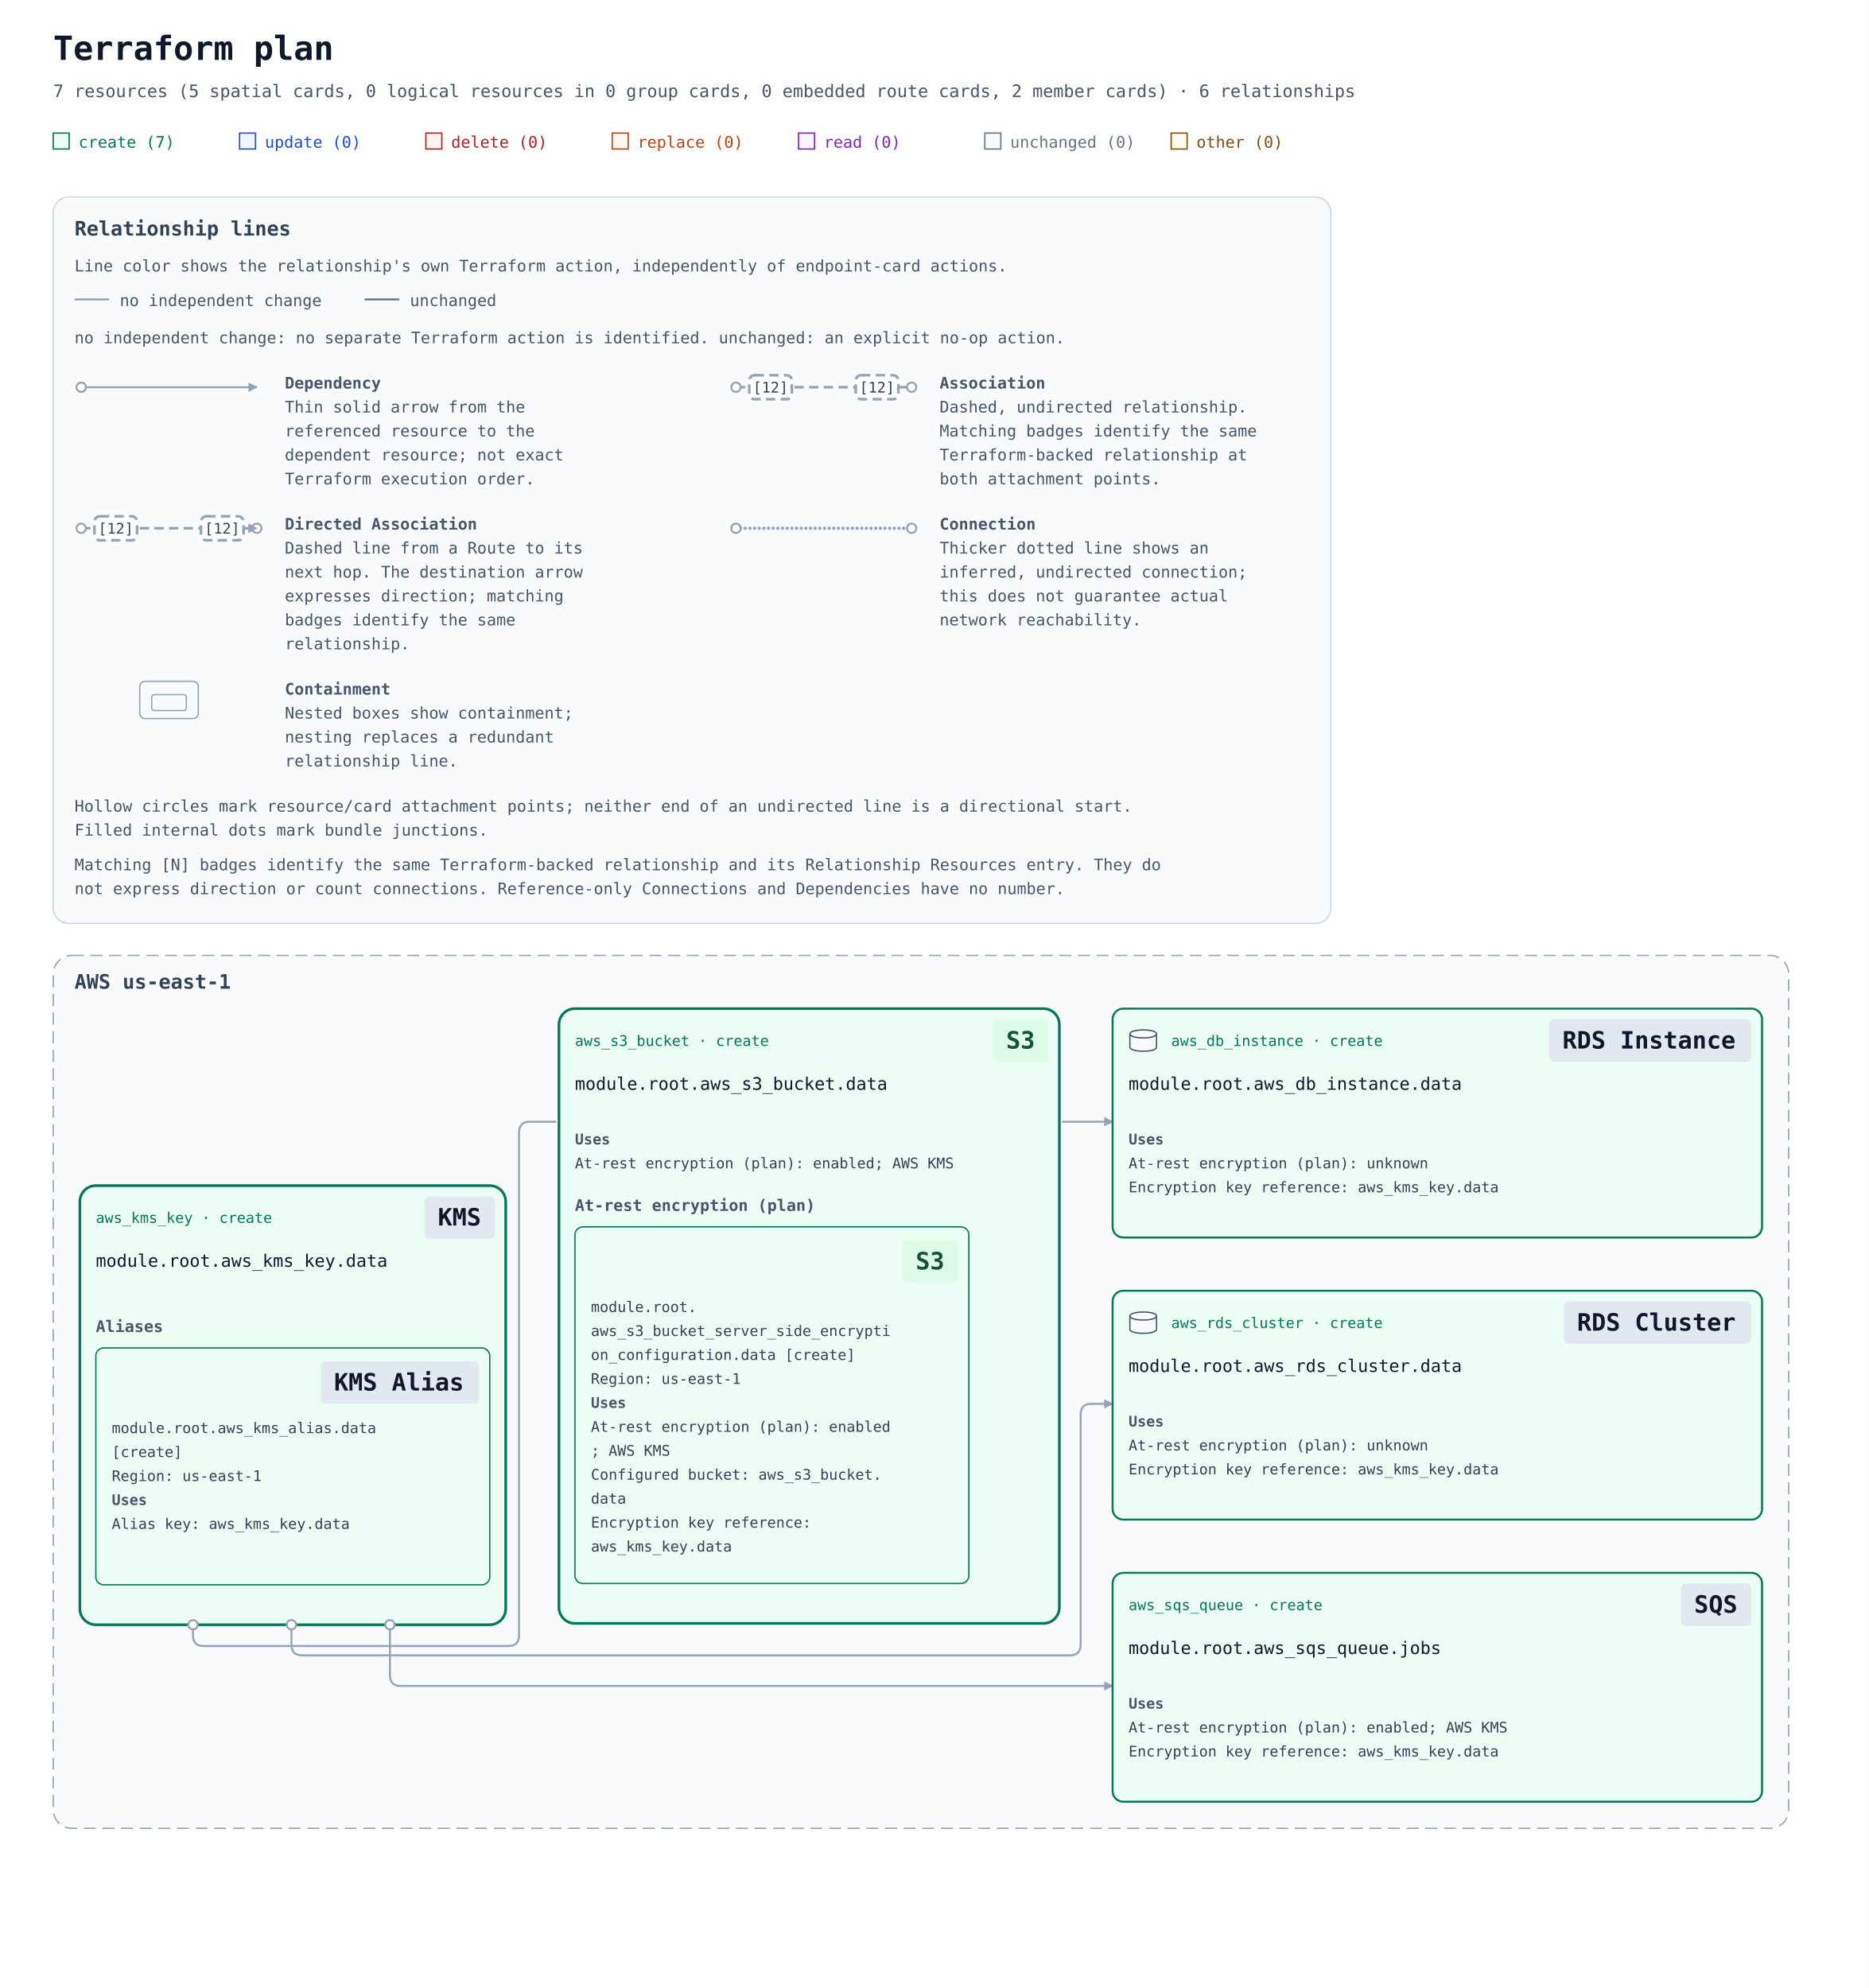
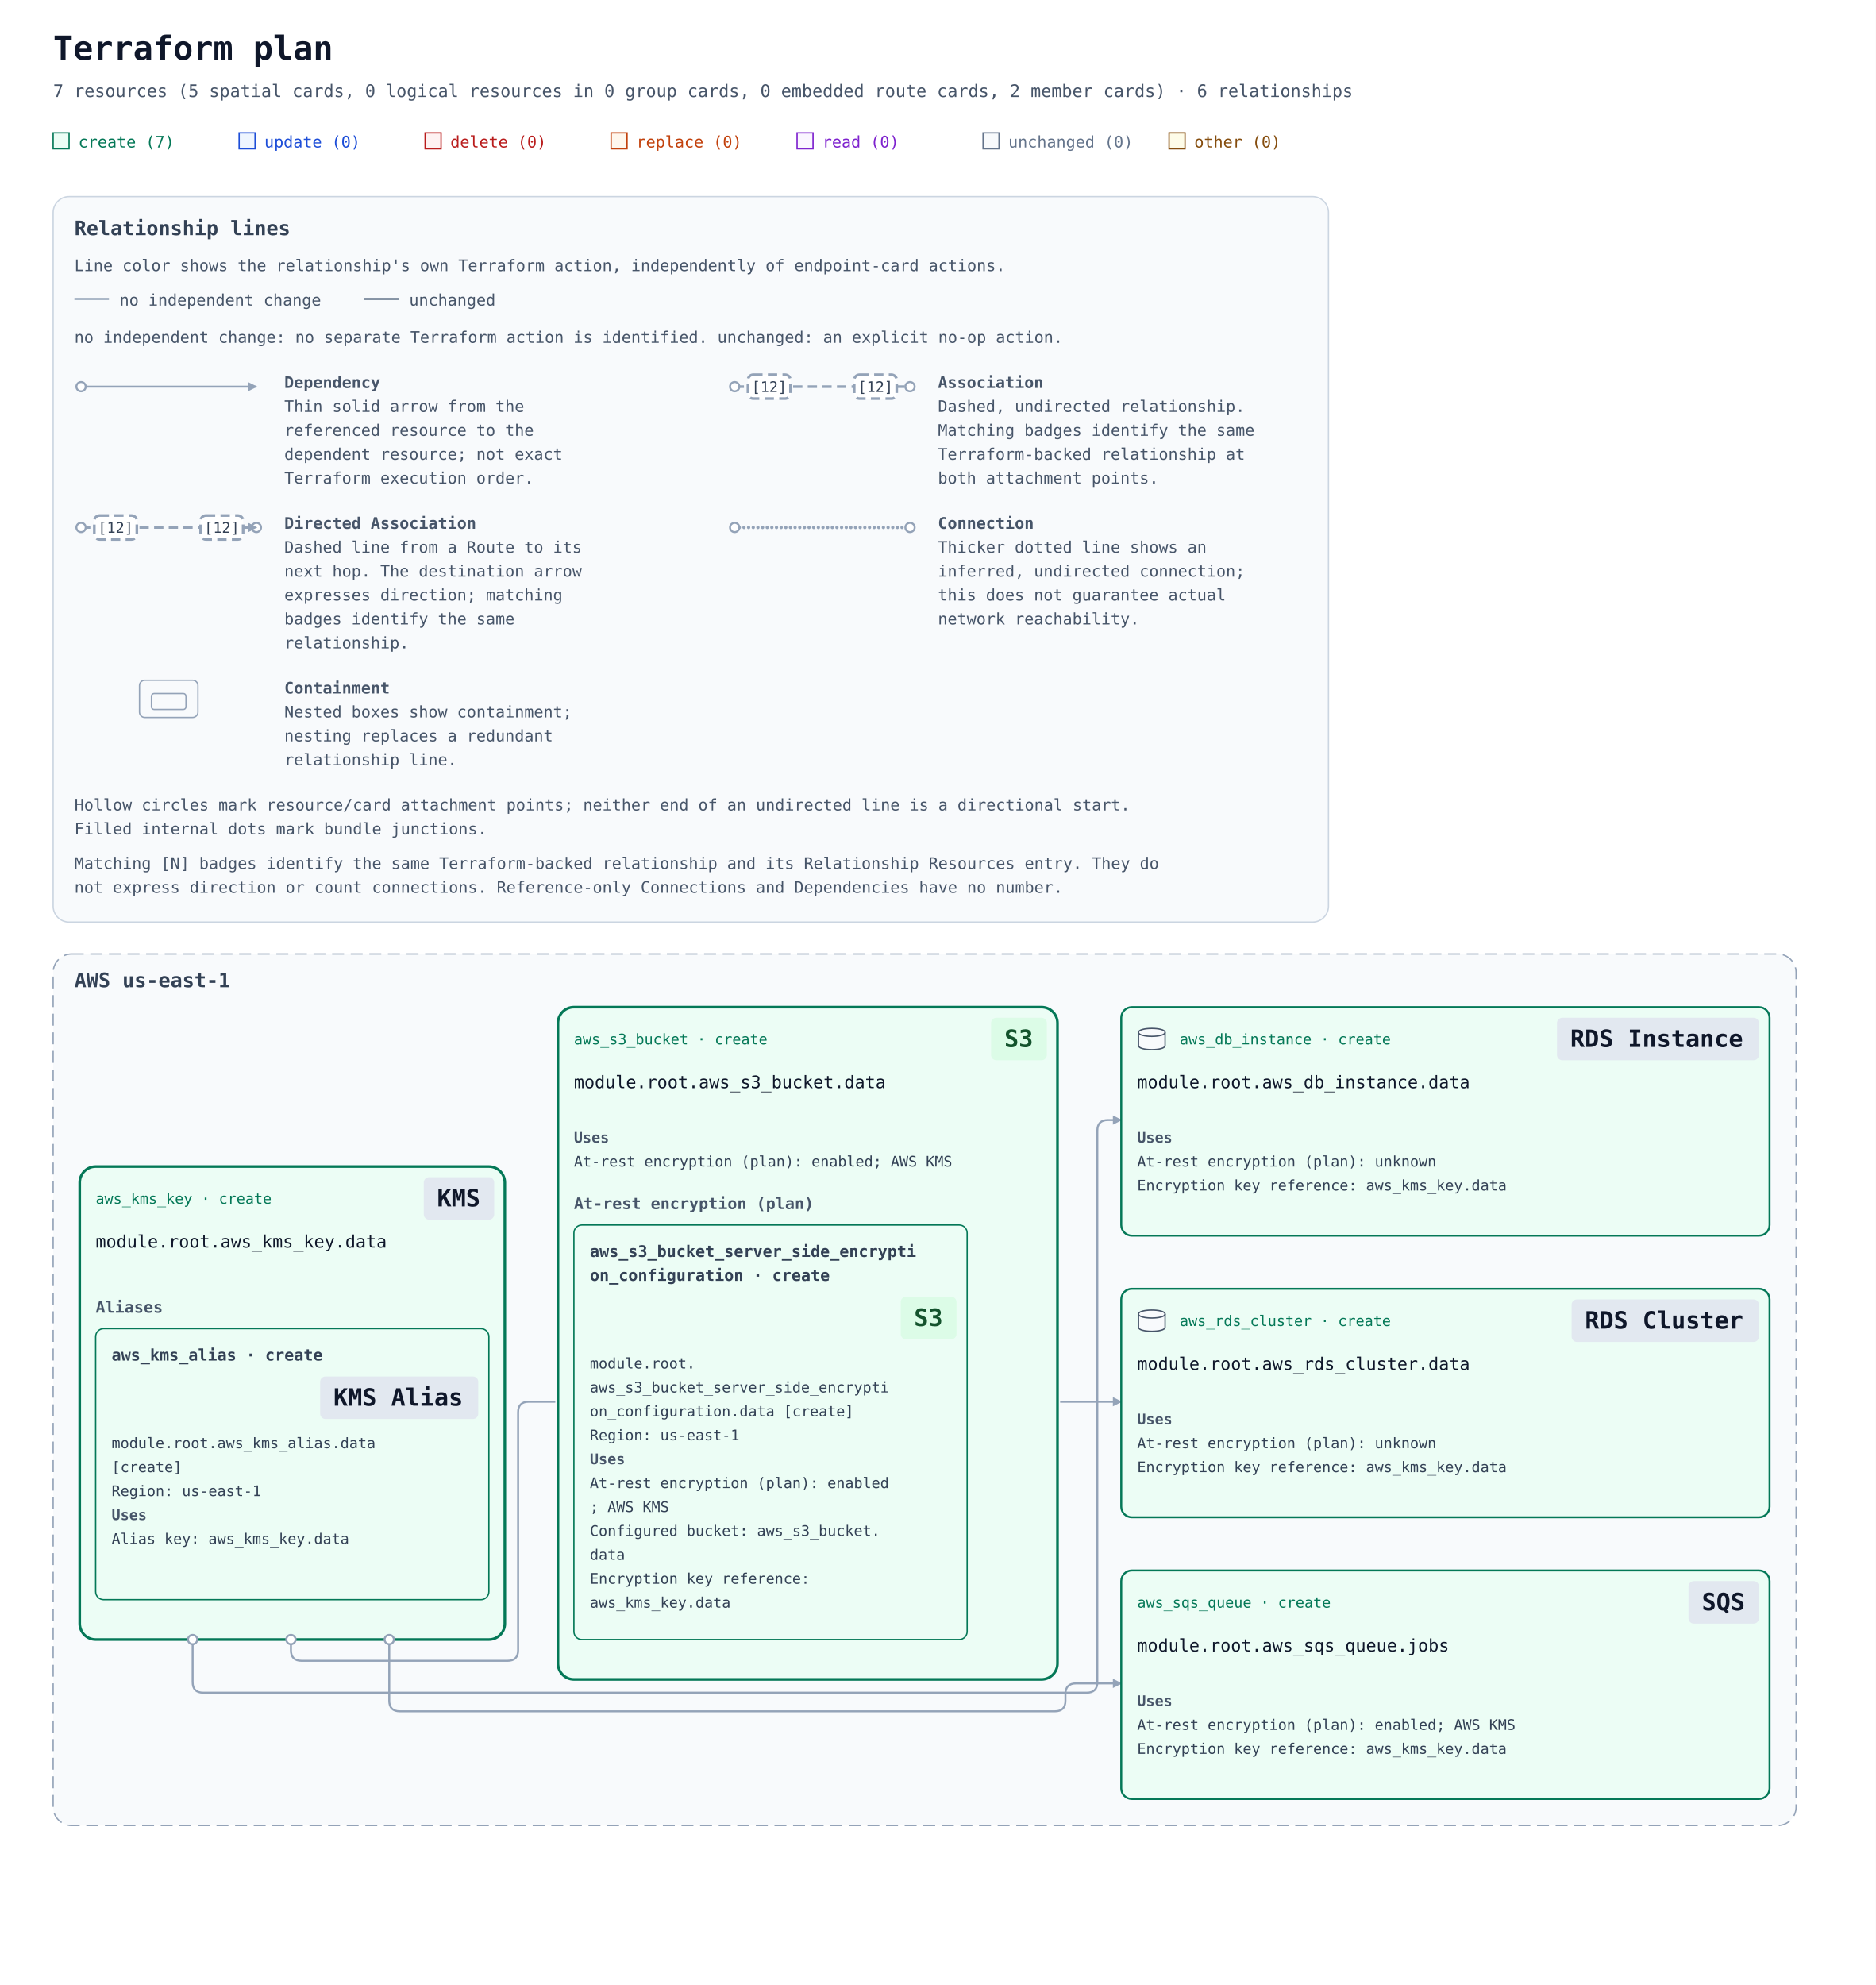
- <svg xmlns="http://www.w3.org/2000/svg" width="1404" height="1494" viewBox="0 0 1404 1494" role="img" aria-labelledby="title description">
+ <svg xmlns="http://www.w3.org/2000/svg" width="1412" height="1494" viewBox="0 0 1412 1494" role="img" aria-labelledby="title description">
  <defs>
    <marker id="arrow" viewBox="0 0 10 10" refX="9" refY="5" markerWidth="7" markerHeight="7" markerUnits="userSpaceOnUse" orient="auto-start-reverse">
      <path d="M 0 0 L 10 5 L 0 10 z" fill="#94a3b8" />
    </marker>
-     <mask id="container-occlusion-0" maskUnits="userSpaceOnUse" maskContentUnits="userSpaceOnUse" x="0" y="0" width="1404" height="936" style="mask-type:luminance">
-       <rect width="1404" height="936" fill="white" />
-       <rect data-occluder="resource-6177735f73335f6275636b65742e64617461-current" x="418" y="198" width="380" height="466" rx="14" fill="black" />
+     <mask id="container-occlusion-0" maskUnits="userSpaceOnUse" maskContentUnits="userSpaceOnUse" x="0" y="0" width="1412" height="936" style="mask-type:luminance">
+       <rect width="1412" height="936" fill="white" />
+       <rect data-occluder="resource-6177735f73335f6275636b65742e64617461-current" x="418" y="198" width="380" height="510" rx="14" fill="black" />
    </mask>
  </defs>
  <rect width="100%" height="100%" fill="#ffffff" />
  <g font-family="ui-monospace, SFMono-Regular, Consolas, monospace">
    <text x="40" y="45" font-size="25" font-weight="700" fill="#0f172a">Terraform plan</text>
    <text x="40" y="73" font-size="13" fill="#475569">7 resources (5 spatial cards, 0 logical resources in 0 group cards, 0 embedded route cards, 2 member cards) · 6 relationships</text>
    <rect x="40" y="100" width="12" height="12" fill="#ecfdf5" stroke="#047857" />
    <text x="59" y="111" font-size="12" fill="#047857">create (7)</text>
    <rect x="180" y="100" width="12" height="12" fill="#eff6ff" stroke="#1d4ed8" />
    <text x="199" y="111" font-size="12" fill="#1d4ed8">update (0)</text>
    <rect x="320" y="100" width="12" height="12" fill="#fef2f2" stroke="#b91c1c" />
    <text x="339" y="111" font-size="12" fill="#b91c1c">delete (0)</text>
    <rect x="460" y="100" width="12" height="12" fill="#fff7ed" stroke="#c2410c" />
    <text x="479" y="111" font-size="12" fill="#c2410c">replace (0)</text>
    <rect x="600" y="100" width="12" height="12" fill="#faf5ff" stroke="#7e22ce" />
    <text x="619" y="111" font-size="12" fill="#7e22ce">read (0)</text>
    <rect x="740" y="100" width="12" height="12" fill="#f8fafc" stroke="#64748b" />
    <text x="759" y="111" font-size="12" fill="#64748b">unchanged (0)</text>
    <rect x="880" y="100" width="12" height="12" fill="#fefce8" stroke="#854d0e" />
    <text x="899" y="111" font-size="12" fill="#854d0e">other (0)</text>
    <g id="relationship-legend" font-size="12" fill="#475569" transform="translate(40 148)">
      <rect width="960" height="546" rx="12" fill="#f8fafc" stroke="#cbd5e1" />
      <text x="16" y="29" font-size="15" font-weight="700" fill="#334155">Relationship lines</text>
      <text x="16" y="56">Line color shows the relationship's own Terraform action, independently of endpoint-card actions.</text>
      <path data-legend-action="none" d="M 16 77 H 42" fill="none" stroke="#94a3b8" stroke-width="1.5" />
      <text x="50" y="82">no independent change</text>
      <path data-legend-action="unchanged" d="M 234 77 H 260" fill="none" stroke="#64748b" stroke-width="1.5" />
      <text x="268" y="82">unchanged</text>
      <text x="16" y="110">no independent change: no separate Terraform action is identified. unchanged: an explicit no-op action.</text>
      <g data-legend-entry="dependency" transform="translate(0 132)">
        <g data-legend-sample="dependency">
          <path data-legend-kind="dependency" data-directionality="directed" d="M 21 11 H 153" fill="none" stroke="#94a3b8" stroke-width="1.5" marker-end="url(#arrow)" />
          <circle data-legend-endpoint="source" cx="21" cy="11" r="3.5" fill="#ffffff" stroke="#94a3b8" stroke-width="1.5" />
        </g>
        <text x="174" y="12" font-weight="700">Dependency</text>
        <text x="174" y="30">Thin solid arrow from the</text>
        <text x="174" y="48">referenced resource to the</text>
        <text x="174" y="66">dependent resource; not exact</text>
        <text x="174" y="84">Terraform execution order.</text>
      </g>
      <g data-legend-entry="association" transform="translate(492 132)">
        <g data-legend-sample="association">
          <path data-legend-kind="association" data-directionality="undirected" d="M 21 11 H 153" fill="none" stroke="#94a3b8" stroke-width="2" stroke-dasharray="7 4" />
          <circle data-legend-endpoint="source" cx="21" cy="11" r="3.5" fill="#ffffff" stroke="#94a3b8" stroke-width="1.5" />
          <circle data-legend-endpoint="target" cx="153" cy="11" r="3.5" fill="#ffffff" stroke="#94a3b8" stroke-width="1.5" />
          <g data-legend-badge="source">
            <rect x="31" y="2" width="32" height="18" rx="4" fill="#ffffff" stroke="#94a3b8" stroke-width="2" stroke-dasharray="7 4" />
            <text x="47" y="15" text-anchor="middle" font-size="11" fill="#334155">[12]</text>
          </g>
          <g data-legend-badge="target">
            <rect x="111" y="2" width="32" height="18" rx="4" fill="#ffffff" stroke="#94a3b8" stroke-width="2" stroke-dasharray="7 4" />
            <text x="127" y="15" text-anchor="middle" font-size="11" fill="#334155">[12]</text>
          </g>
        </g>
        <text x="174" y="12" font-weight="700">Association</text>
        <text x="174" y="30">Dashed, undirected relationship.</text>
        <text x="174" y="48">Matching badges identify the same</text>
        <text x="174" y="66">Terraform-backed relationship at</text>
        <text x="174" y="84">both attachment points.</text>
      </g>
      <g data-legend-entry="directed-association" transform="translate(0 238)">
        <g data-legend-sample="directed-association">
          <path data-legend-kind="directed-association" data-directionality="directed" d="M 21 11 H 153" fill="none" stroke="#94a3b8" stroke-width="2" stroke-dasharray="7 4" marker-end="url(#arrow)" />
          <circle data-legend-endpoint="source" cx="21" cy="11" r="3.5" fill="#ffffff" stroke="#94a3b8" stroke-width="1.5" />
          <circle data-legend-endpoint="target" cx="153" cy="11" r="3.5" fill="#ffffff" stroke="#94a3b8" stroke-width="1.5" />
          <path data-legend-arrow="true" d="M 146.7 7.5 L 153.7 11 L 146.7 14.5 Z" fill="#94a3b8" />
          <g data-legend-badge="source">
            <rect x="31" y="2" width="32" height="18" rx="4" fill="#ffffff" stroke="#94a3b8" stroke-width="2" stroke-dasharray="7 4" />
            <text x="47" y="15" text-anchor="middle" font-size="11" fill="#334155">[12]</text>
          </g>
          <g data-legend-badge="target">
            <rect x="111" y="2" width="32" height="18" rx="4" fill="#ffffff" stroke="#94a3b8" stroke-width="2" stroke-dasharray="7 4" />
            <text x="127" y="15" text-anchor="middle" font-size="11" fill="#334155">[12]</text>
          </g>
        </g>
        <text x="174" y="12" font-weight="700">Directed Association</text>
        <text x="174" y="30">Dashed line from a Route to its</text>
        <text x="174" y="48">next hop. The destination arrow</text>
        <text x="174" y="66">expresses direction; matching</text>
        <text x="174" y="84">badges identify the same</text>
        <text x="174" y="102">relationship.</text>
      </g>
      <g data-legend-entry="connection" transform="translate(492 238)">
        <g data-legend-sample="connection">
          <path data-legend-kind="connection" data-directionality="undirected" d="M 21 11 H 153" fill="none" stroke="#94a3b8" stroke-width="2.5" stroke-dasharray="0 3.5" stroke-linecap="round" />
          <circle data-legend-endpoint="source" cx="21" cy="11" r="3.5" fill="#ffffff" stroke="#94a3b8" stroke-width="1.5" />
          <circle data-legend-endpoint="target" cx="153" cy="11" r="3.5" fill="#ffffff" stroke="#94a3b8" stroke-width="1.5" />
        </g>
        <text x="174" y="12" font-weight="700">Connection</text>
        <text x="174" y="30">Thicker dotted line shows an</text>
        <text x="174" y="48">inferred, undirected connection;</text>
        <text x="174" y="66">this does not guarantee actual</text>
        <text x="174" y="84">network reachability.</text>
      </g>
      <g data-legend-entry="containment" transform="translate(0 362)">
        <g data-legend-sample="containment">
          <g data-legend-kind="containment" fill="none" stroke="#94a3b8">
            <rect x="65" y="2" width="44" height="28" rx="4" />
            <rect x="74" y="12" width="26" height="12" rx="2" />
          </g>
        </g>
        <text x="174" y="12" font-weight="700">Containment</text>
        <text x="174" y="30">Nested boxes show containment;</text>
        <text x="174" y="48">nesting replaces a redundant</text>
        <text x="174" y="66">relationship line.</text>
      </g>
      <text x="16" y="462">Hollow circles mark resource/card attachment points; neither end of an undirected line is a directional start.</text>
      <text x="16" y="480">Filled internal dots mark bundle junctions.</text>
      <text x="16" y="506">Matching [N] badges identify the same Terraform-backed relationship and its Relationship Resources entry. They do</text>
      <text x="16" y="524">not express direction or count connections. Reference-only Connections and Dependencies have no number.</text>
    </g>
    <g transform="translate(0 558)">
      <g data-architecture="true" transform="translate(0 0)">
        <g data-deployment-scope="true" data-scope-provider="AWS" data-region="us-east-1">
-           <rect x="40" y="160" width="1304" height="656" rx="14" fill="#f8fafc" stroke="#94a3b8" stroke-dasharray="9 5" />
+           <rect x="40" y="160" width="1312" height="656" rx="14" fill="#f8fafc" stroke="#94a3b8" stroke-dasharray="9 5" />
          <text x="56" y="185" font-size="15" font-weight="700" fill="#334155">AWS us-east-1</text>
        </g>
        <g data-member-cluster="resource-6177735f6b6d735f6b65792e64617461-current">
-           <rect x="60" y="333" width="320" height="330" rx="12" fill="#ecfdf5" stroke="#047857" stroke-width="2" data-mode="managed" />
+           <rect x="60" y="320" width="320" height="356" rx="12" fill="#ecfdf5" stroke="#047857" stroke-width="2" data-mode="managed" />
        </g>
        <g data-member-cluster="resource-6177735f73335f6275636b65742e64617461-current">
-           <rect x="420" y="200" width="376" height="462" rx="12" fill="#ecfdf5" stroke="#047857" stroke-width="2" data-mode="managed" />
-         </g>
-         <path d="M 145 663 L 145 671 Q 145 679 153 679 L 382 679 Q 390 679 390 671 L 390 293 Q 390 285 398 285 L 836 285 " data-edge-kind="dependency" data-directionality="directed" data-source="resource-6177735f6b6d735f6b65792e64617461-current" data-target="resource-6177735f64625f696e7374616e63652e64617461-current" fill="none" stroke="#94a3b8" stroke-width="1.5" stroke-linejoin="round" marker-end="url(#arrow)" mask="url(#container-occlusion-0)" />
+           <rect x="420" y="200" width="376" height="506" rx="12" fill="#ecfdf5" stroke="#047857" stroke-width="2" data-mode="managed" />
+         </g>
+         <path d="M 145 676 L 145 708 Q 145 716 153 716 L 818 716 Q 826 716 826 708 L 826 293 Q 826 285 834 285 L 844 285 " data-edge-kind="dependency" data-directionality="directed" data-source="resource-6177735f6b6d735f6b65792e64617461-current" data-target="resource-6177735f64625f696e7374616e63652e64617461-current" fill="none" stroke="#94a3b8" stroke-width="1.5" stroke-linejoin="round" marker-end="url(#arrow)" mask="url(#container-occlusion-0)" />
        <g data-edge-kind="dependency" data-source="resource-6177735f6b6d735f6b65792e64617461-current" data-target="resource-6177735f6b6d735f616c6961732e64617461-current" />
-         <path d="M 219 663 L 219 678 Q 219 686 227 686 L 804 686 Q 812 686 812 678 L 812 505 Q 812 497 820 497 L 836 497 " data-edge-kind="dependency" data-directionality="directed" data-source="resource-6177735f6b6d735f6b65792e64617461-current" data-target="resource-6177735f7264735f636c75737465722e64617461-current" fill="none" stroke="#94a3b8" stroke-width="1.5" stroke-linejoin="round" marker-end="url(#arrow)" mask="url(#container-occlusion-0)" />
+         <path d="M 219 676 L 219 684 Q 219 692 227 692 L 382 692 Q 390 692 390 684 L 390 505 Q 390 497 398 497 L 844 497 " data-edge-kind="dependency" data-directionality="directed" data-source="resource-6177735f6b6d735f6b65792e64617461-current" data-target="resource-6177735f7264735f636c75737465722e64617461-current" fill="none" stroke="#94a3b8" stroke-width="1.5" stroke-linejoin="round" marker-end="url(#arrow)" mask="url(#container-occlusion-0)" />
        <g data-edge-kind="dependency" data-source="resource-6177735f6b6d735f6b65792e64617461-current" data-target="resource-6177735f73335f6275636b65745f7365727665725f736964655f656e6372797074696f6e5f636f6e66696775726174696f6e2e64617461-current" />
-         <path d="M 293 663 L 293 701 Q 293 709 301 709 L 836 709 " data-edge-kind="dependency" data-directionality="directed" data-source="resource-6177735f6b6d735f6b65792e64617461-current" data-target="resource-6177735f7371735f71756575652e6a6f6273-current" fill="none" stroke="#94a3b8" stroke-width="1.5" stroke-linejoin="round" marker-end="url(#arrow)" mask="url(#container-occlusion-0)" />
+         <path d="M 293 676 L 293 722 Q 293 730 301 730 L 794 730 Q 802 730 802 722 L 802 717 Q 802 709 810 709 L 844 709 " data-edge-kind="dependency" data-directionality="directed" data-source="resource-6177735f6b6d735f6b65792e64617461-current" data-target="resource-6177735f7371735f71756575652e6a6f6273-current" fill="none" stroke="#94a3b8" stroke-width="1.5" stroke-linejoin="round" marker-end="url(#arrow)" mask="url(#container-occlusion-0)" />
        <g data-edge-kind="dependency" data-source="resource-6177735f73335f6275636b65742e64617461-current" data-target="resource-6177735f73335f6275636b65745f7365727665725f736964655f656e6372797074696f6e5f636f6e66696775726174696f6e2e64617461-current" />
        <g id="resource-6177735f64625f696e7374616e63652e64617461-current" data-architecture-id="terraform:6177735f64625f696e7374616e63652e64617461-current" data-qualified-address="module.root.aws_db_instance.data" data-terraform-address="aws_db_instance.data">
-           <rect x="836" y="200" width="488" height="172" rx="8" fill="#ecfdf5" stroke="#047857" stroke-width="1.5" data-mode="managed" />
-           <text x="880" y="228" font-size="11" fill="#047857">aws_db_instance · create</text>
-           <rect data-service-badge="true" data-service-category="neutral" data-service-full-name="Amazon RDS" data-display-name="RDS Instance" x="1164" y="208" width="152" height="32" rx="4" fill="#e2e8f0" />
-           <text data-service-name="true" x="1174" y="230" font-size="18" font-weight="700" fill="#0f172a" xml:space="preserve">RDS Instance</text>
-           <g data-role-shape="data-store" transform="translate(848 215)" role="img" aria-label="Visual role: data-store" pointer-events="none" fill="#f8fafc" stroke="#475569" stroke-width="1">
+           <rect x="844" y="200" width="488" height="172" rx="8" fill="#ecfdf5" stroke="#047857" stroke-width="1.5" data-mode="managed" />
+           <text x="888" y="228" font-size="11" fill="#047857">aws_db_instance · create</text>
+           <rect data-service-badge="true" data-service-category="neutral" data-service-full-name="Amazon RDS" data-display-name="RDS Instance" x="1172" y="208" width="152" height="32" rx="4" fill="#e2e8f0" />
+           <text data-service-name="true" x="1182" y="230" font-size="18" font-weight="700" fill="#0f172a" xml:space="preserve">RDS Instance</text>
+           <g data-role-shape="data-store" transform="translate(856 215)" role="img" aria-label="Visual role: data-store" pointer-events="none" fill="#f8fafc" stroke="#475569" stroke-width="1">
            <path d="M1 4 C1 0 21 0 21 4 V14 C21 18 1 18 1 14 Z" />
            <path d="M1 4 C1 8 21 8 21 4" fill="none" />
          </g>
-           <text x="848" y="261" font-size="13" fill="#0f172a" xml:space="preserve">module.root.aws_db_instance.data</text>
-           <g data-resource-references="true">
-             <text x="848" y="302" font-size="11" font-weight="700" fill="#475569">Uses</text>
-             <g>
-               <text x="848" y="320" font-size="11" fill="#334155" xml:space="preserve">At-rest encryption (plan): unknown</text>
+           <text x="856" y="261" font-size="13" fill="#0f172a" xml:space="preserve">module.root.aws_db_instance.data</text>
+           <g data-resource-references="true">
+             <text x="856" y="302" font-size="11" font-weight="700" fill="#475569">Uses</text>
+             <g>
+               <text x="856" y="320" font-size="11" fill="#334155" xml:space="preserve">At-rest encryption (plan): unknown</text>
            </g>
            <a href="#resource-6177735f6b6d735f6b65792e64617461-current" data-reference-attribute="kms_key_id">
-               <text x="848" y="338" font-size="11" fill="#334155" xml:space="preserve">Encryption key reference: aws_kms_key.data</text>
+               <text x="856" y="338" font-size="11" fill="#334155" xml:space="preserve">Encryption key reference: aws_kms_key.data</text>
            </a>
          </g>
-           <text x="848" y="360" font-size="10" fill="#64748b" />
+           <text x="856" y="360" font-size="10" fill="#64748b" />
        </g>
        <g id="resource-6177735f6b6d735f6b65792e64617461-current" data-architecture-id="terraform:6177735f6b6d735f6b65792e64617461-current" data-qualified-address="module.root.aws_kms_key.data" data-terraform-address="aws_kms_key.data">
-           <text x="72" y="361" font-size="11" fill="#047857">aws_kms_key · create</text>
-           <rect data-service-badge="true" data-service-category="neutral" data-service-full-name="AWS Key Management Service" data-display-name="KMS" x="319" y="341" width="53" height="32" rx="4" fill="#e2e8f0" />
-           <text data-service-name="true" x="329" y="363" font-size="18" font-weight="700" fill="#0f172a" xml:space="preserve">KMS</text>
-           <text x="72" y="394" font-size="13" fill="#0f172a" xml:space="preserve">module.root.aws_kms_key.data</text>
+           <text x="72" y="348" font-size="11" fill="#047857">aws_kms_key · create</text>
+           <rect data-service-badge="true" data-service-category="neutral" data-service-full-name="AWS Key Management Service" data-display-name="KMS" x="319" y="328" width="53" height="32" rx="4" fill="#e2e8f0" />
+           <text data-service-name="true" x="329" y="350" font-size="18" font-weight="700" fill="#0f172a" xml:space="preserve">KMS</text>
+           <text x="72" y="381" font-size="13" fill="#0f172a" xml:space="preserve">module.root.aws_kms_key.data</text>
          <g data-cluster-members="true">
-             <text x="72" y="443" font-size="12" font-weight="700" fill="#475569">Aliases</text>
+             <text x="72" y="430" font-size="12" font-weight="700" fill="#475569">Aliases</text>
            <g id="resource-6177735f6b6d735f616c6961732e64617461-current" data-architecture-id="terraform:6177735f6b6d735f616c6961732e64617461-current" data-terraform-address="aws_kms_alias.data" data-qualified-address="module.root.aws_kms_alias.data" data-embedded-member="true" data-member-owner="aws_kms_key.data">
-               <rect x="72" y="455" width="296" height="178" rx="6" fill="#ecfdf5" stroke="#047857" stroke-width="1" />
-               <rect data-service-badge="true" data-service-category="neutral" data-service-full-name="AWS Key Management Service" data-display-name="KMS Alias" x="241" y="465" width="119" height="32" rx="4" fill="#e2e8f0" />
-               <text data-service-name="true" x="251" y="487" font-size="18" font-weight="700" fill="#0f172a" xml:space="preserve">KMS Alias</text>
-               <text x="84" y="519" font-size="11" fill="#334155" xml:space="preserve">module.root.aws_kms_alias.data </text>
-               <text x="84" y="537" font-size="11" fill="#334155" xml:space="preserve">[create]</text>
-               <text x="84" y="555" font-size="11" fill="#334155" xml:space="preserve">Region: us-east-1</text>
+               <rect x="72" y="442" width="296" height="204" rx="6" fill="#ecfdf5" stroke="#047857" stroke-width="1" />
+               <text data-resource-type-heading="true" font-size="12" font-weight="700" fill="#334155">
+                 <tspan x="84" y="466" xml:space="preserve">aws_kms_alias · create</tspan>
+               </text>
+               <rect data-service-badge="true" data-service-category="neutral" data-service-full-name="AWS Key Management Service" data-display-name="KMS Alias" x="241" y="478" width="119" height="32" rx="4" fill="#e2e8f0" />
+               <text data-service-name="true" x="251" y="500" font-size="18" font-weight="700" fill="#0f172a" xml:space="preserve">KMS Alias</text>
+               <text x="84" y="532" font-size="11" fill="#334155" xml:space="preserve">module.root.aws_kms_alias.data </text>
+               <text x="84" y="550" font-size="11" fill="#334155" xml:space="preserve">[create]</text>
+               <text x="84" y="568" font-size="11" fill="#334155" xml:space="preserve">Region: us-east-1</text>
              <g data-resource-references="true">
-                 <text x="84" y="573" font-size="11" font-weight="700" fill="#475569">Uses</text>
+                 <text x="84" y="586" font-size="11" font-weight="700" fill="#475569">Uses</text>
                <a href="#resource-6177735f6b6d735f6b65792e64617461-current" data-reference-attribute="target_key_id">
-                   <text x="84" y="591" font-size="11" fill="#334155" xml:space="preserve">Alias key: aws_kms_key.data</text>
+                   <text x="84" y="604" font-size="11" fill="#334155" xml:space="preserve">Alias key: aws_kms_key.data</text>
                </a>
              </g>
            </g>
          </g>
-           <text x="72" y="651" font-size="10" fill="#64748b" />
+           <text x="72" y="664" font-size="10" fill="#64748b" />
        </g>
        <g id="resource-6177735f7264735f636c75737465722e64617461-current" data-architecture-id="terraform:6177735f7264735f636c75737465722e64617461-current" data-qualified-address="module.root.aws_rds_cluster.data" data-terraform-address="aws_rds_cluster.data">
-           <rect x="836" y="412" width="488" height="172" rx="8" fill="#ecfdf5" stroke="#047857" stroke-width="1.5" data-mode="managed" />
-           <text x="880" y="440" font-size="11" fill="#047857">aws_rds_cluster · create</text>
-           <rect data-service-badge="true" data-service-category="neutral" data-service-full-name="Amazon RDS" data-display-name="RDS Cluster" x="1175" y="420" width="141" height="32" rx="4" fill="#e2e8f0" />
-           <text data-service-name="true" x="1185" y="442" font-size="18" font-weight="700" fill="#0f172a" xml:space="preserve">RDS Cluster</text>
-           <g data-role-shape="data-store" transform="translate(848 427)" role="img" aria-label="Visual role: data-store" pointer-events="none" fill="#f8fafc" stroke="#475569" stroke-width="1">
+           <rect x="844" y="412" width="488" height="172" rx="8" fill="#ecfdf5" stroke="#047857" stroke-width="1.5" data-mode="managed" />
+           <text x="888" y="440" font-size="11" fill="#047857">aws_rds_cluster · create</text>
+           <rect data-service-badge="true" data-service-category="neutral" data-service-full-name="Amazon RDS" data-display-name="RDS Cluster" x="1183" y="420" width="141" height="32" rx="4" fill="#e2e8f0" />
+           <text data-service-name="true" x="1193" y="442" font-size="18" font-weight="700" fill="#0f172a" xml:space="preserve">RDS Cluster</text>
+           <g data-role-shape="data-store" transform="translate(856 427)" role="img" aria-label="Visual role: data-store" pointer-events="none" fill="#f8fafc" stroke="#475569" stroke-width="1">
            <path d="M1 4 C1 0 21 0 21 4 V14 C21 18 1 18 1 14 Z" />
            <path d="M1 4 C1 8 21 8 21 4" fill="none" />
          </g>
-           <text x="848" y="473" font-size="13" fill="#0f172a" xml:space="preserve">module.root.aws_rds_cluster.data</text>
-           <g data-resource-references="true">
-             <text x="848" y="514" font-size="11" font-weight="700" fill="#475569">Uses</text>
-             <g>
-               <text x="848" y="532" font-size="11" fill="#334155" xml:space="preserve">At-rest encryption (plan): unknown</text>
+           <text x="856" y="473" font-size="13" fill="#0f172a" xml:space="preserve">module.root.aws_rds_cluster.data</text>
+           <g data-resource-references="true">
+             <text x="856" y="514" font-size="11" font-weight="700" fill="#475569">Uses</text>
+             <g>
+               <text x="856" y="532" font-size="11" fill="#334155" xml:space="preserve">At-rest encryption (plan): unknown</text>
            </g>
            <a href="#resource-6177735f6b6d735f6b65792e64617461-current" data-reference-attribute="kms_key_id">
-               <text x="848" y="550" font-size="11" fill="#334155" xml:space="preserve">Encryption key reference: aws_kms_key.data</text>
+               <text x="856" y="550" font-size="11" fill="#334155" xml:space="preserve">Encryption key reference: aws_kms_key.data</text>
            </a>
          </g>
-           <text x="848" y="572" font-size="10" fill="#64748b" />
+           <text x="856" y="572" font-size="10" fill="#64748b" />
        </g>
        <g id="resource-6177735f73335f6275636b65742e64617461-current" data-architecture-id="terraform:6177735f73335f6275636b65742e64617461-current" data-qualified-address="module.root.aws_s3_bucket.data" data-terraform-address="aws_s3_bucket.data">
          <text x="432" y="228" font-size="11" fill="#047857">aws_s3_bucket · create</text>
          <rect data-service-badge="true" data-service-category="storage" data-service-full-name="Amazon S3" data-display-name="S3" x="746" y="208" width="42" height="32" rx="4" fill="#dcfce7" />
          <text data-service-name="true" x="756" y="230" font-size="18" font-weight="700" fill="#14532d" xml:space="preserve">S3</text>
          <text x="432" y="261" font-size="13" fill="#0f172a" xml:space="preserve">module.root.aws_s3_bucket.data</text>
          <g data-resource-references="true">
            <text x="432" y="302" font-size="11" font-weight="700" fill="#475569">Uses</text>
            <g>
              <text x="432" y="320" font-size="11" fill="#334155" xml:space="preserve">At-rest encryption (plan): enabled; AWS KMS</text>
            </g>
          </g>
          <g data-cluster-members="true">
            <text x="432" y="352" font-size="12" font-weight="700" fill="#475569">At-rest encryption (plan)</text>
            <g id="resource-6177735f73335f6275636b65745f7365727665725f736964655f656e6372797074696f6e5f636f6e66696775726174696f6e2e64617461-current" data-architecture-id="terraform:6177735f73335f6275636b65745f7365727665725f736964655f656e6372797074696f6e5f636f6e66696775726174696f6e2e64617461-current" data-terraform-address="aws_s3_bucket_server_side_encryption_configuration.data" data-qualified-address="module.root.aws_s3_bucket_server_side_encryption_configuration.data" data-embedded-member="true" data-member-owner="aws_s3_bucket.data">
-               <rect x="432" y="364" width="296" height="268" rx="6" fill="#ecfdf5" stroke="#047857" stroke-width="1" />
-               <rect data-service-badge="true" data-service-category="storage" data-service-full-name="Amazon S3" data-display-name="S3" x="678" y="374" width="42" height="32" rx="4" fill="#dcfce7" />
-               <text data-service-name="true" x="688" y="396" font-size="18" font-weight="700" fill="#14532d" xml:space="preserve">S3</text>
-               <text x="444" y="428" font-size="11" fill="#334155" xml:space="preserve">module.root.</text>
-               <text x="444" y="446" font-size="11" fill="#334155" xml:space="preserve">aws_s3_bucket_server_side_encrypti</text>
-               <text x="444" y="464" font-size="11" fill="#334155" xml:space="preserve">on_configuration.data [create]</text>
-               <text x="444" y="482" font-size="11" fill="#334155" xml:space="preserve">Region: us-east-1</text>
+               <rect x="432" y="364" width="296" height="312" rx="6" fill="#ecfdf5" stroke="#047857" stroke-width="1" />
+               <text data-resource-type-heading="true" font-size="12" font-weight="700" fill="#334155">
+                 <tspan x="444" y="388" xml:space="preserve">aws_s3_bucket_server_side_encrypti</tspan>
+                 <tspan x="444" y="406" xml:space="preserve">on_configuration · create</tspan>
+               </text>
+               <rect data-service-badge="true" data-service-category="storage" data-service-full-name="Amazon S3" data-display-name="S3" x="678" y="418" width="42" height="32" rx="4" fill="#dcfce7" />
+               <text data-service-name="true" x="688" y="440" font-size="18" font-weight="700" fill="#14532d" xml:space="preserve">S3</text>
+               <text x="444" y="472" font-size="11" fill="#334155" xml:space="preserve">module.root.</text>
+               <text x="444" y="490" font-size="11" fill="#334155" xml:space="preserve">aws_s3_bucket_server_side_encrypti</text>
+               <text x="444" y="508" font-size="11" fill="#334155" xml:space="preserve">on_configuration.data [create]</text>
+               <text x="444" y="526" font-size="11" fill="#334155" xml:space="preserve">Region: us-east-1</text>
              <g data-resource-references="true">
-                 <text x="444" y="500" font-size="11" font-weight="700" fill="#475569">Uses</text>
+                 <text x="444" y="544" font-size="11" font-weight="700" fill="#475569">Uses</text>
                <g>
-                   <text x="444" y="518" font-size="11" fill="#334155" xml:space="preserve">At-rest encryption (plan): enabled</text>
-                   <text x="444" y="536" font-size="11" fill="#334155" xml:space="preserve">; AWS KMS</text>
+                   <text x="444" y="562" font-size="11" fill="#334155" xml:space="preserve">At-rest encryption (plan): enabled</text>
+                   <text x="444" y="580" font-size="11" fill="#334155" xml:space="preserve">; AWS KMS</text>
                </g>
                <a href="#resource-6177735f73335f6275636b65742e64617461-current" data-reference-attribute="bucket">
-                   <text x="444" y="554" font-size="11" fill="#334155" xml:space="preserve">Configured bucket: aws_s3_bucket.</text>
-                   <text x="444" y="572" font-size="11" fill="#334155" xml:space="preserve">data</text>
+                   <text x="444" y="598" font-size="11" fill="#334155" xml:space="preserve">Configured bucket: aws_s3_bucket.</text>
+                   <text x="444" y="616" font-size="11" fill="#334155" xml:space="preserve">data</text>
                </a>
                <a href="#resource-6177735f6b6d735f6b65792e64617461-current" data-reference-attribute="rule.apply_server_side_encryption_by_default.kms_master_key_id">
-                   <text x="444" y="590" font-size="11" fill="#334155" xml:space="preserve">Encryption key reference: </text>
-                   <text x="444" y="608" font-size="11" fill="#334155" xml:space="preserve">aws_kms_key.data</text>
+                   <text x="444" y="634" font-size="11" fill="#334155" xml:space="preserve">Encryption key reference: </text>
+                   <text x="444" y="652" font-size="11" fill="#334155" xml:space="preserve">aws_kms_key.data</text>
                </a>
              </g>
            </g>
          </g>
-           <text x="432" y="650" font-size="10" fill="#64748b" />
+           <text x="432" y="694" font-size="10" fill="#64748b" />
        </g>
        <g id="resource-6177735f7371735f71756575652e6a6f6273-current" data-architecture-id="terraform:6177735f7371735f71756575652e6a6f6273-current" data-qualified-address="module.root.aws_sqs_queue.jobs" data-terraform-address="aws_sqs_queue.jobs">
-           <rect x="836" y="624" width="488" height="172" rx="8" fill="#ecfdf5" stroke="#047857" stroke-width="1.5" data-mode="managed" />
-           <text x="848" y="652" font-size="11" fill="#047857">aws_sqs_queue · create</text>
-           <rect data-service-badge="true" data-service-category="neutral" data-service-full-name="Amazon Simple Queue Service" data-display-name="SQS" x="1263" y="632" width="53" height="32" rx="4" fill="#e2e8f0" />
-           <text data-service-name="true" x="1273" y="654" font-size="18" font-weight="700" fill="#0f172a" xml:space="preserve">SQS</text>
-           <text x="848" y="685" font-size="13" fill="#0f172a" xml:space="preserve">module.root.aws_sqs_queue.jobs</text>
-           <g data-resource-references="true">
-             <text x="848" y="726" font-size="11" font-weight="700" fill="#475569">Uses</text>
-             <g>
-               <text x="848" y="744" font-size="11" fill="#334155" xml:space="preserve">At-rest encryption (plan): enabled; AWS KMS</text>
+           <rect x="844" y="624" width="488" height="172" rx="8" fill="#ecfdf5" stroke="#047857" stroke-width="1.5" data-mode="managed" />
+           <text x="856" y="652" font-size="11" fill="#047857">aws_sqs_queue · create</text>
+           <rect data-service-badge="true" data-service-category="neutral" data-service-full-name="Amazon Simple Queue Service" data-display-name="SQS" x="1271" y="632" width="53" height="32" rx="4" fill="#e2e8f0" />
+           <text data-service-name="true" x="1281" y="654" font-size="18" font-weight="700" fill="#0f172a" xml:space="preserve">SQS</text>
+           <text x="856" y="685" font-size="13" fill="#0f172a" xml:space="preserve">module.root.aws_sqs_queue.jobs</text>
+           <g data-resource-references="true">
+             <text x="856" y="726" font-size="11" font-weight="700" fill="#475569">Uses</text>
+             <g>
+               <text x="856" y="744" font-size="11" fill="#334155" xml:space="preserve">At-rest encryption (plan): enabled; AWS KMS</text>
            </g>
            <a href="#resource-6177735f6b6d735f6b65792e64617461-current" data-reference-attribute="kms_master_key_id">
-               <text x="848" y="762" font-size="11" fill="#334155" xml:space="preserve">Encryption key reference: aws_kms_key.data</text>
+               <text x="856" y="762" font-size="11" fill="#334155" xml:space="preserve">Encryption key reference: aws_kms_key.data</text>
            </a>
          </g>
-           <text x="848" y="784" font-size="10" fill="#64748b" />
+           <text x="856" y="784" font-size="10" fill="#64748b" />
        </g>
        <g data-endpoints="true" data-source="resource-6177735f6b6d735f6b65792e64617461-current" data-target="resource-6177735f64625f696e7374616e63652e64617461-current" aria-hidden="true">
-           <circle data-endpoint="source" cx="145" cy="663" r="3.5" fill="#ffffff" stroke="#94a3b8" stroke-width="1.5" />
+           <circle data-endpoint="source" cx="145" cy="676" r="3.5" fill="#ffffff" stroke="#94a3b8" stroke-width="1.5" />
        </g>
        <g data-endpoints="true" data-source="resource-6177735f6b6d735f6b65792e64617461-current" data-target="resource-6177735f7264735f636c75737465722e64617461-current" aria-hidden="true">
-           <circle data-endpoint="source" cx="219" cy="663" r="3.5" fill="#ffffff" stroke="#94a3b8" stroke-width="1.5" />
+           <circle data-endpoint="source" cx="219" cy="676" r="3.5" fill="#ffffff" stroke="#94a3b8" stroke-width="1.5" />
        </g>
        <g data-endpoints="true" data-source="resource-6177735f6b6d735f6b65792e64617461-current" data-target="resource-6177735f7371735f71756575652e6a6f6273-current" aria-hidden="true">
-           <circle data-endpoint="source" cx="293" cy="663" r="3.5" fill="#ffffff" stroke="#94a3b8" stroke-width="1.5" />
+           <circle data-endpoint="source" cx="293" cy="676" r="3.5" fill="#ffffff" stroke="#94a3b8" stroke-width="1.5" />
        </g>
      </g>
    </g>
  </g>
</svg>
